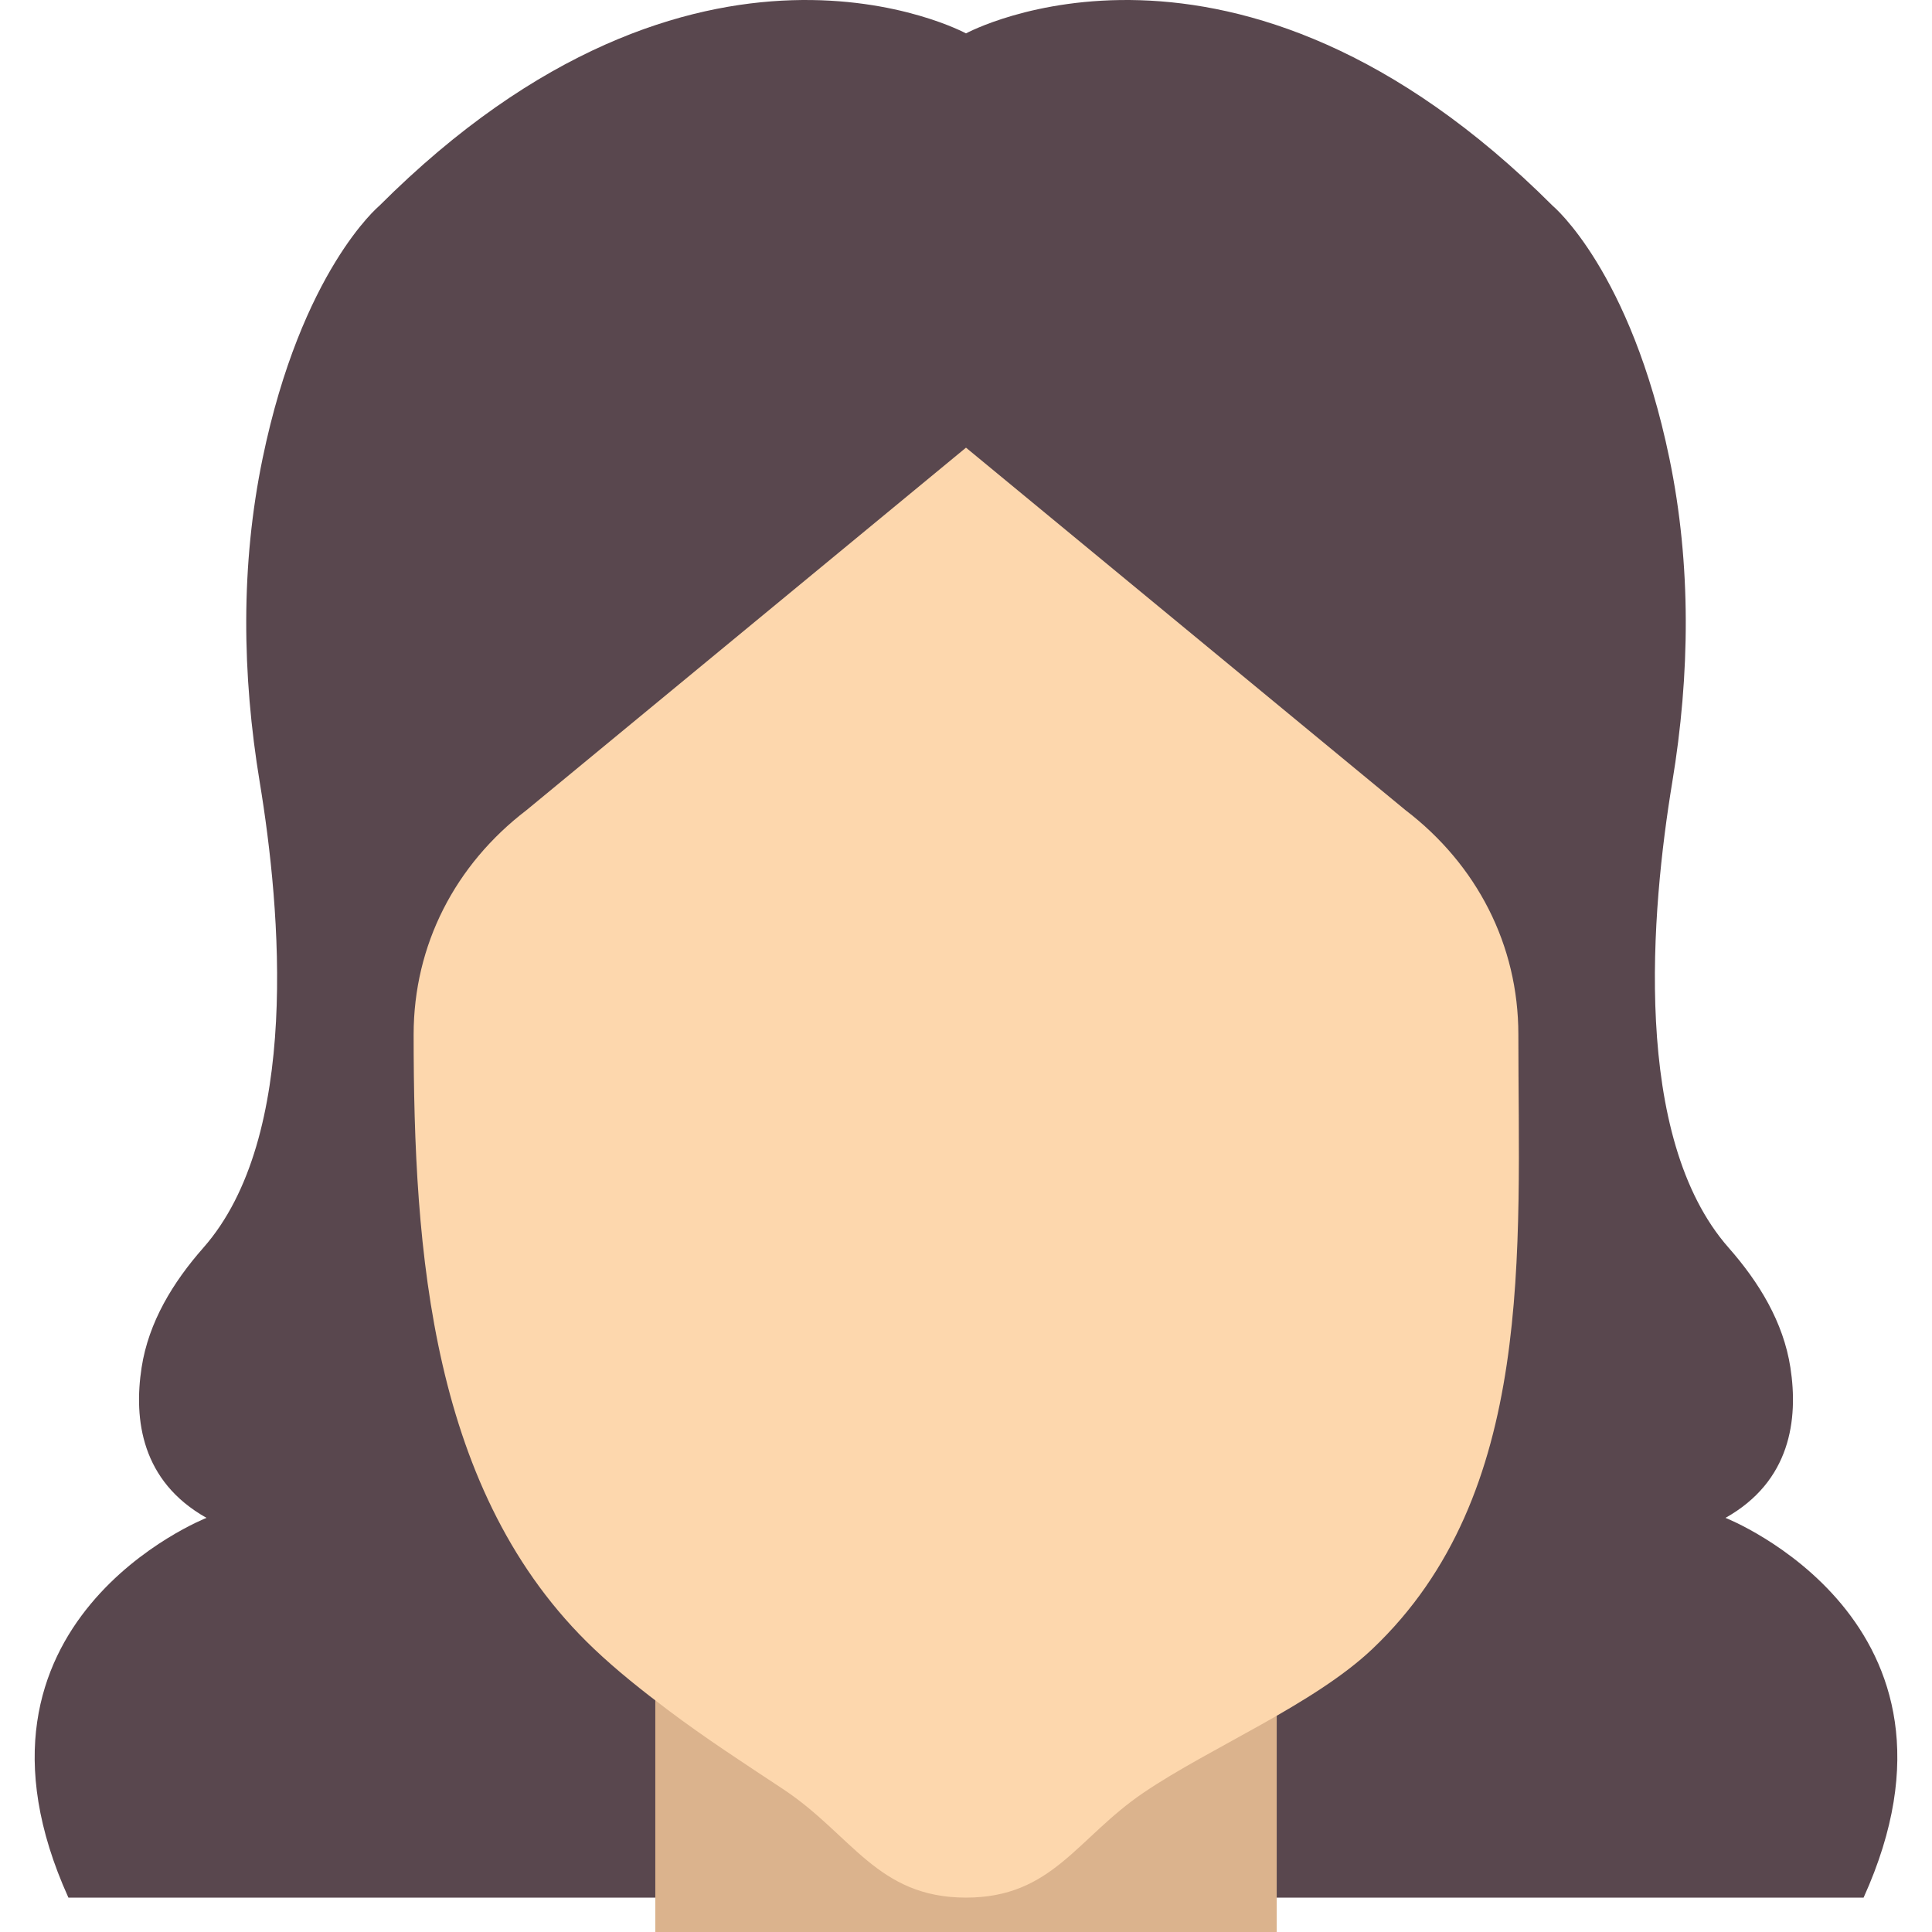
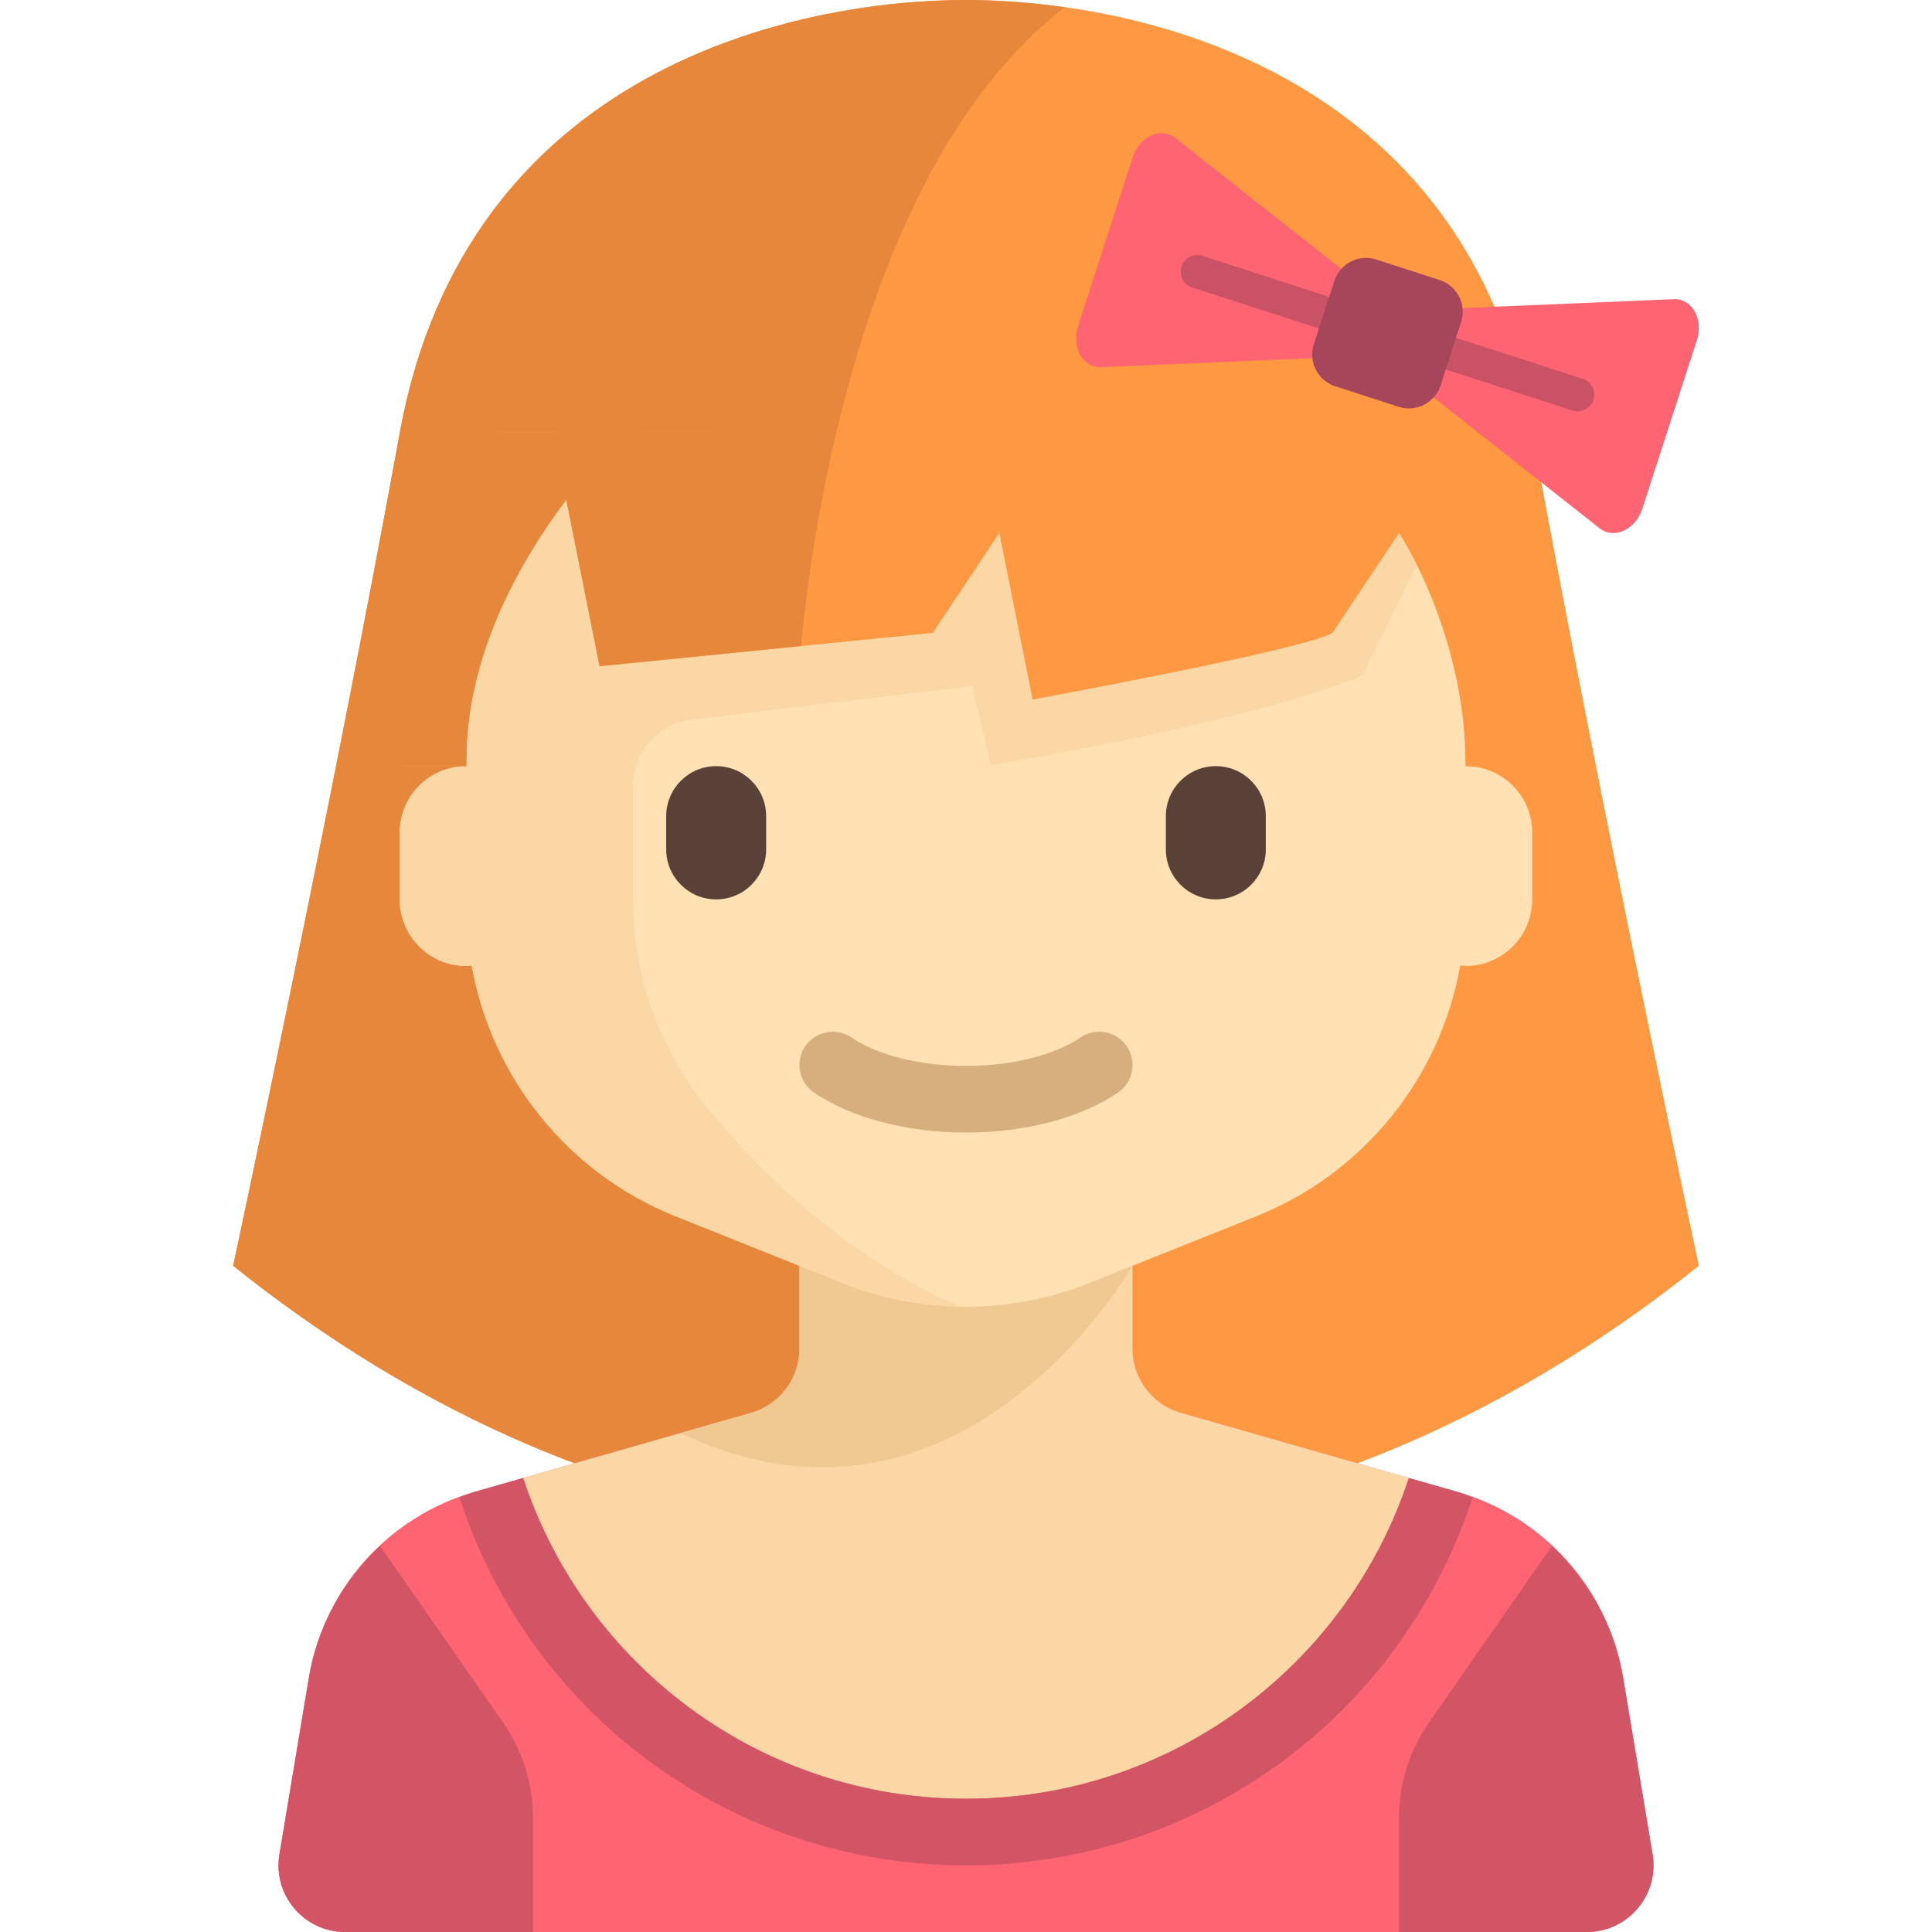
- <svg xmlns="http://www.w3.org/2000/svg" height="800px" width="800px" version="1.1" id="Layer_1" viewBox="0 0 511.663 511.663" xml:space="preserve">
-   <g transform="translate(-1)">
-     <path style="fill:#59474E;" d="M339.117,502.556h155.429c33.143-73.143-36.571-100.571-36.571-100.571   c17.234-9.682,19.31-26.057,17.189-39.808c-1.856-12.032-8.302-22.583-16.347-31.717c-25.819-29.294-20.535-89.435-14.939-123.319   c4.699-28.416,5.083-57.518-0.759-85.733c-10.286-49.71-30.857-66.853-30.857-66.853C327.88-29.823,256.831,8.842,256.831,8.842   s-71.049-38.665-155.429,45.714c0,0-20.571,17.143-30.857,66.853c-5.842,28.215-5.458,57.317-0.759,85.733   c5.595,33.883,10.88,94.025-14.939,123.319c-8.046,9.134-14.491,19.685-16.347,31.717c-2.121,13.751-0.046,30.126,17.189,39.808   c0,0-69.714,27.429-36.571,100.571h155.429" />
-     <path style="fill:#DBB38D;" d="M312.733,465.592c-17.673,11.986-33.253,27.785-56.155,27.785   c-22.894,0-38.482-15.799-56.146-27.785c-8.622-5.842-17.371-11.547-25.883-17.554v63.625h164.571v-63.963   C330.442,453.834,321.519,459.64,312.733,465.592" />
-     <path style="fill:#FDD7AD;" d="M403.117,273.985c0-23.753-11.008-44.992-29.879-59.419l-116.407-96.009l-116.407,96.009   c-18.871,14.427-29.879,35.666-29.879,59.419c0.009,57.371,4.498,121.618,47.781,162.697c6.171,5.861,12.837,11.118,19.621,16.229   c9.819,7.397,20.142,14.098,30.4,20.882c18.286,12.078,24.951,28.763,48.485,28.763c22.903,0,29.339-15.799,47.013-27.785   c17.664-11.986,45.102-23.342,60.635-38.089C407.762,395.603,403.108,331.356,403.117,273.985" />
+ <svg xmlns="http://www.w3.org/2000/svg" height="800px" width="800px" version="1.1" id="Layer_1" viewBox="0 0 512 512" xml:space="preserve">
+   <path style="fill:#FF9842;" d="M406.069,114.759C388.413,17.655,300.138,0,256,0S123.586,17.655,105.931,114.759  s-44.138,220.69-44.138,220.69c88.276,70.621,167.724,70.621,194.207,70.621s105.931,0,194.207-70.621  C450.207,335.448,423.724,211.862,406.069,114.759z" />
+   <path style="fill:#E6873C;" d="M282.22,1.949C272.579,0.584,263.607,0,256,0c-44.138,0-132.414,17.655-150.069,114.759  s-44.138,220.69-44.138,220.69c58.067,46.454,112.204,62.28,150.069,67.72V176.552C211.862,176.552,219.362,49.897,282.22,1.949z" />
+   <path style="fill:#FF6472;" d="M300.138,326.621v30.82c0,7.883,5.226,14.81,12.804,16.975l73.226,20.921  c22.937,6.553,40.054,25.726,43.977,49.257l7.808,46.847c1.793,10.762-6.505,20.558-17.415,20.558H91.461  c-10.91,0-19.209-9.796-17.415-20.557l7.808-46.847c3.922-23.531,21.038-42.703,43.977-49.257l73.226-20.921  c7.58-2.166,12.804-9.094,12.804-16.975v-30.821H300.138z" />
+   <path style="fill:#FAD7A5;" d="M256,476.69c54.771,0,101.148-35.665,117.362-85.01l-60.419-17.263  c-7.58-2.165-12.804-9.094-12.804-16.975v-30.82h-88.276v30.82c0,7.883-5.226,14.81-12.804,16.975l-60.419,17.263  C154.852,441.025,201.229,476.69,256,476.69z" />
+   <path style="fill:#F0C891;" d="M300.138,335.448l-24.276-8.828h-64v30.82c0,7.883-5.226,14.81-12.804,16.975l-18.71,5.345v0.001  C254.764,415.251,300.138,335.448,300.138,335.448z" />
+   <g>
+     <path style="fill:#D25566;" d="M100.725,409.69c-9.753,9.111-16.59,21.223-18.87,34.905l-7.808,46.847   C72.253,502.204,80.551,512,91.461,512h49.78v-30.282c0-9.021-2.764-17.824-7.919-25.226L100.725,409.69z" />
+     <path style="fill:#D25566;" d="M411.275,409.69c9.753,9.111,16.59,21.223,18.87,34.905l7.808,46.847   c1.793,10.761-6.505,20.557-17.415,20.557h-49.78v-30.282c0-9.021,2.764-17.824,7.919-25.226L411.275,409.69z" />
  </g>
+   <path style="fill:#FFE1B4;" d="M388.413,203.034v-79.448H123.586v79.448c-9.75,0-17.655,7.904-17.655,17.655v17.655  c0,9.75,7.905,17.655,17.655,17.655c0.487,0,0.943-0.105,1.42-0.143c5.282,29.652,25.44,55.026,54.07,66.477l44.138,17.655  c21.046,8.418,44.524,8.418,65.57,0l44.138-17.655c28.631-11.452,48.789-36.825,54.07-66.477c0.477,0.039,0.934,0.143,1.42,0.143  c9.75,0,17.655-7.905,17.655-17.655V220.69C406.069,210.938,398.163,203.034,388.413,203.034z" />
+   <path style="fill:#FAD7A5;" d="M123.586,123.586v79.448c-9.75,0-17.655,7.904-17.655,17.655v17.655  c0,9.75,7.905,17.655,17.655,17.655c0.487,0,0.943-0.105,1.42-0.143c5.282,29.652,25.44,55.026,54.07,66.477l44.138,17.655  c9.963,3.986,20.472,6.018,31.009,6.23c-29.95-13.291-52.14-34.766-66.545-52.321c-12.942-15.775-19.955-35.525-19.955-55.93  v-29.705c0-8.936,6.677-16.462,15.549-17.529l74.382-8.94l4.966,20.966c0,0,67.862-11.034,98.483-23.724l18.483-37.793v-17.655  H123.586z" />
+   <path style="fill:#D7AF7D;" d="M256,300.138c-15.694,0-30.375-3.862-40.276-10.599c-4.03-2.741-5.078-8.233-2.332-12.263  c2.737-4.025,8.233-5.074,12.263-2.332c6.94,4.719,18.284,7.539,30.345,7.539c12.061,0,23.405-2.819,30.345-7.539  c4.039-2.745,9.522-1.703,12.263,2.332c2.745,4.03,1.698,9.522-2.332,12.263C286.374,296.276,271.694,300.138,256,300.138z" />
+   <g>
+     <path style="fill:#5A4137;" d="M189.793,238.345L189.793,238.345c-7.313,0-13.241-5.929-13.241-13.241v-8.828   c0-7.313,5.929-13.241,13.241-13.241l0,0c7.313,0,13.241,5.929,13.241,13.241v8.828   C203.034,232.416,197.105,238.345,189.793,238.345z" />
+     <path style="fill:#5A4137;" d="M322.207,238.345L322.207,238.345c-7.313,0-13.241-5.929-13.241-13.241v-8.828   c0-7.313,5.929-13.241,13.241-13.241l0,0c7.313,0,13.241,5.929,13.241,13.241v8.828   C335.448,232.416,329.519,238.345,322.207,238.345z" />
+   </g>
+   <path style="fill:#FF9842;" d="M123.586,203.034c0-8.828,0-35.31,26.483-70.621l8.828,44.138l88.276-8.828l17.655-26.483  l8.828,44.138c0,0,72.276-13.241,79.448-17.655l17.655-26.483c0,0,17.655,26.483,17.655,61.793h17.655l1.628-62.521  c0.389-14.944-11.661-27.249-26.61-27.171l-248.809,1.281c-14.573,0.075-26.347,11.91-26.347,26.483v61.929H123.586z" />
+   <g>
+     <path style="fill:#FF6472;" d="M358.177,94.489l-66.325,2.802c-4.884,0.206-7.969-5.249-6.15-10.874L300.131,41.8   c1.82-5.626,7.513-8.243,11.352-5.215l52.126,41.107L358.177,94.489z" />
+     <path style="fill:#FF6472;" d="M371.772,98.886l52.126,41.107c3.839,3.027,9.533,0.412,11.352-5.215l14.429-44.617   c1.82-5.626-1.265-11.081-6.15-10.874l-66.325,2.802L371.772,98.886z" />
+   </g>
+   <path style="fill:#C95264;" d="M416.728,108.786L315.936,76.192c-2.322-0.75-3.592-3.236-2.841-5.558s3.236-3.592,5.558-2.841  l100.792,32.594c2.322,0.75,3.592,3.236,2.841,5.558C421.536,108.265,419.05,109.536,416.728,108.786z" />
+   <path style="fill:#A5465A;" d="M370.658,107.804l-16.799-5.432c-4.639-1.5-7.183-6.476-5.683-11.115l5.432-16.799  c1.5-4.639,6.477-7.183,11.115-5.683l16.799,5.432c4.639,1.5,7.183,6.476,5.683,11.115l-5.432,16.799  C380.273,106.759,375.297,109.303,370.658,107.804z" />
+   <path style="fill:#D25566;" d="M125.831,395.339c-1.409,0.403-2.722,0.994-4.085,1.491l0.119,0.362  c19.094,58.11,72.999,97.153,134.134,97.153s115.04-39.043,134.135-97.153l0.119-0.362c-1.363-0.495-2.677-1.088-4.086-1.491  l-12.807-3.659C357.147,441.025,310.77,476.69,256,476.69s-101.148-35.665-117.362-85.01L125.831,395.339z" />
+   <path style="fill:#E6873C;" d="M221.732,114.162l-89.455,0.46c-14.572,0.076-26.346,11.911-26.346,26.483v61.93h17.655  c0-8.828,0-35.31,26.483-70.621l8.828,44.138l53.394-5.34C213.166,161.567,215.649,139.73,221.732,114.162z" />
</svg>
